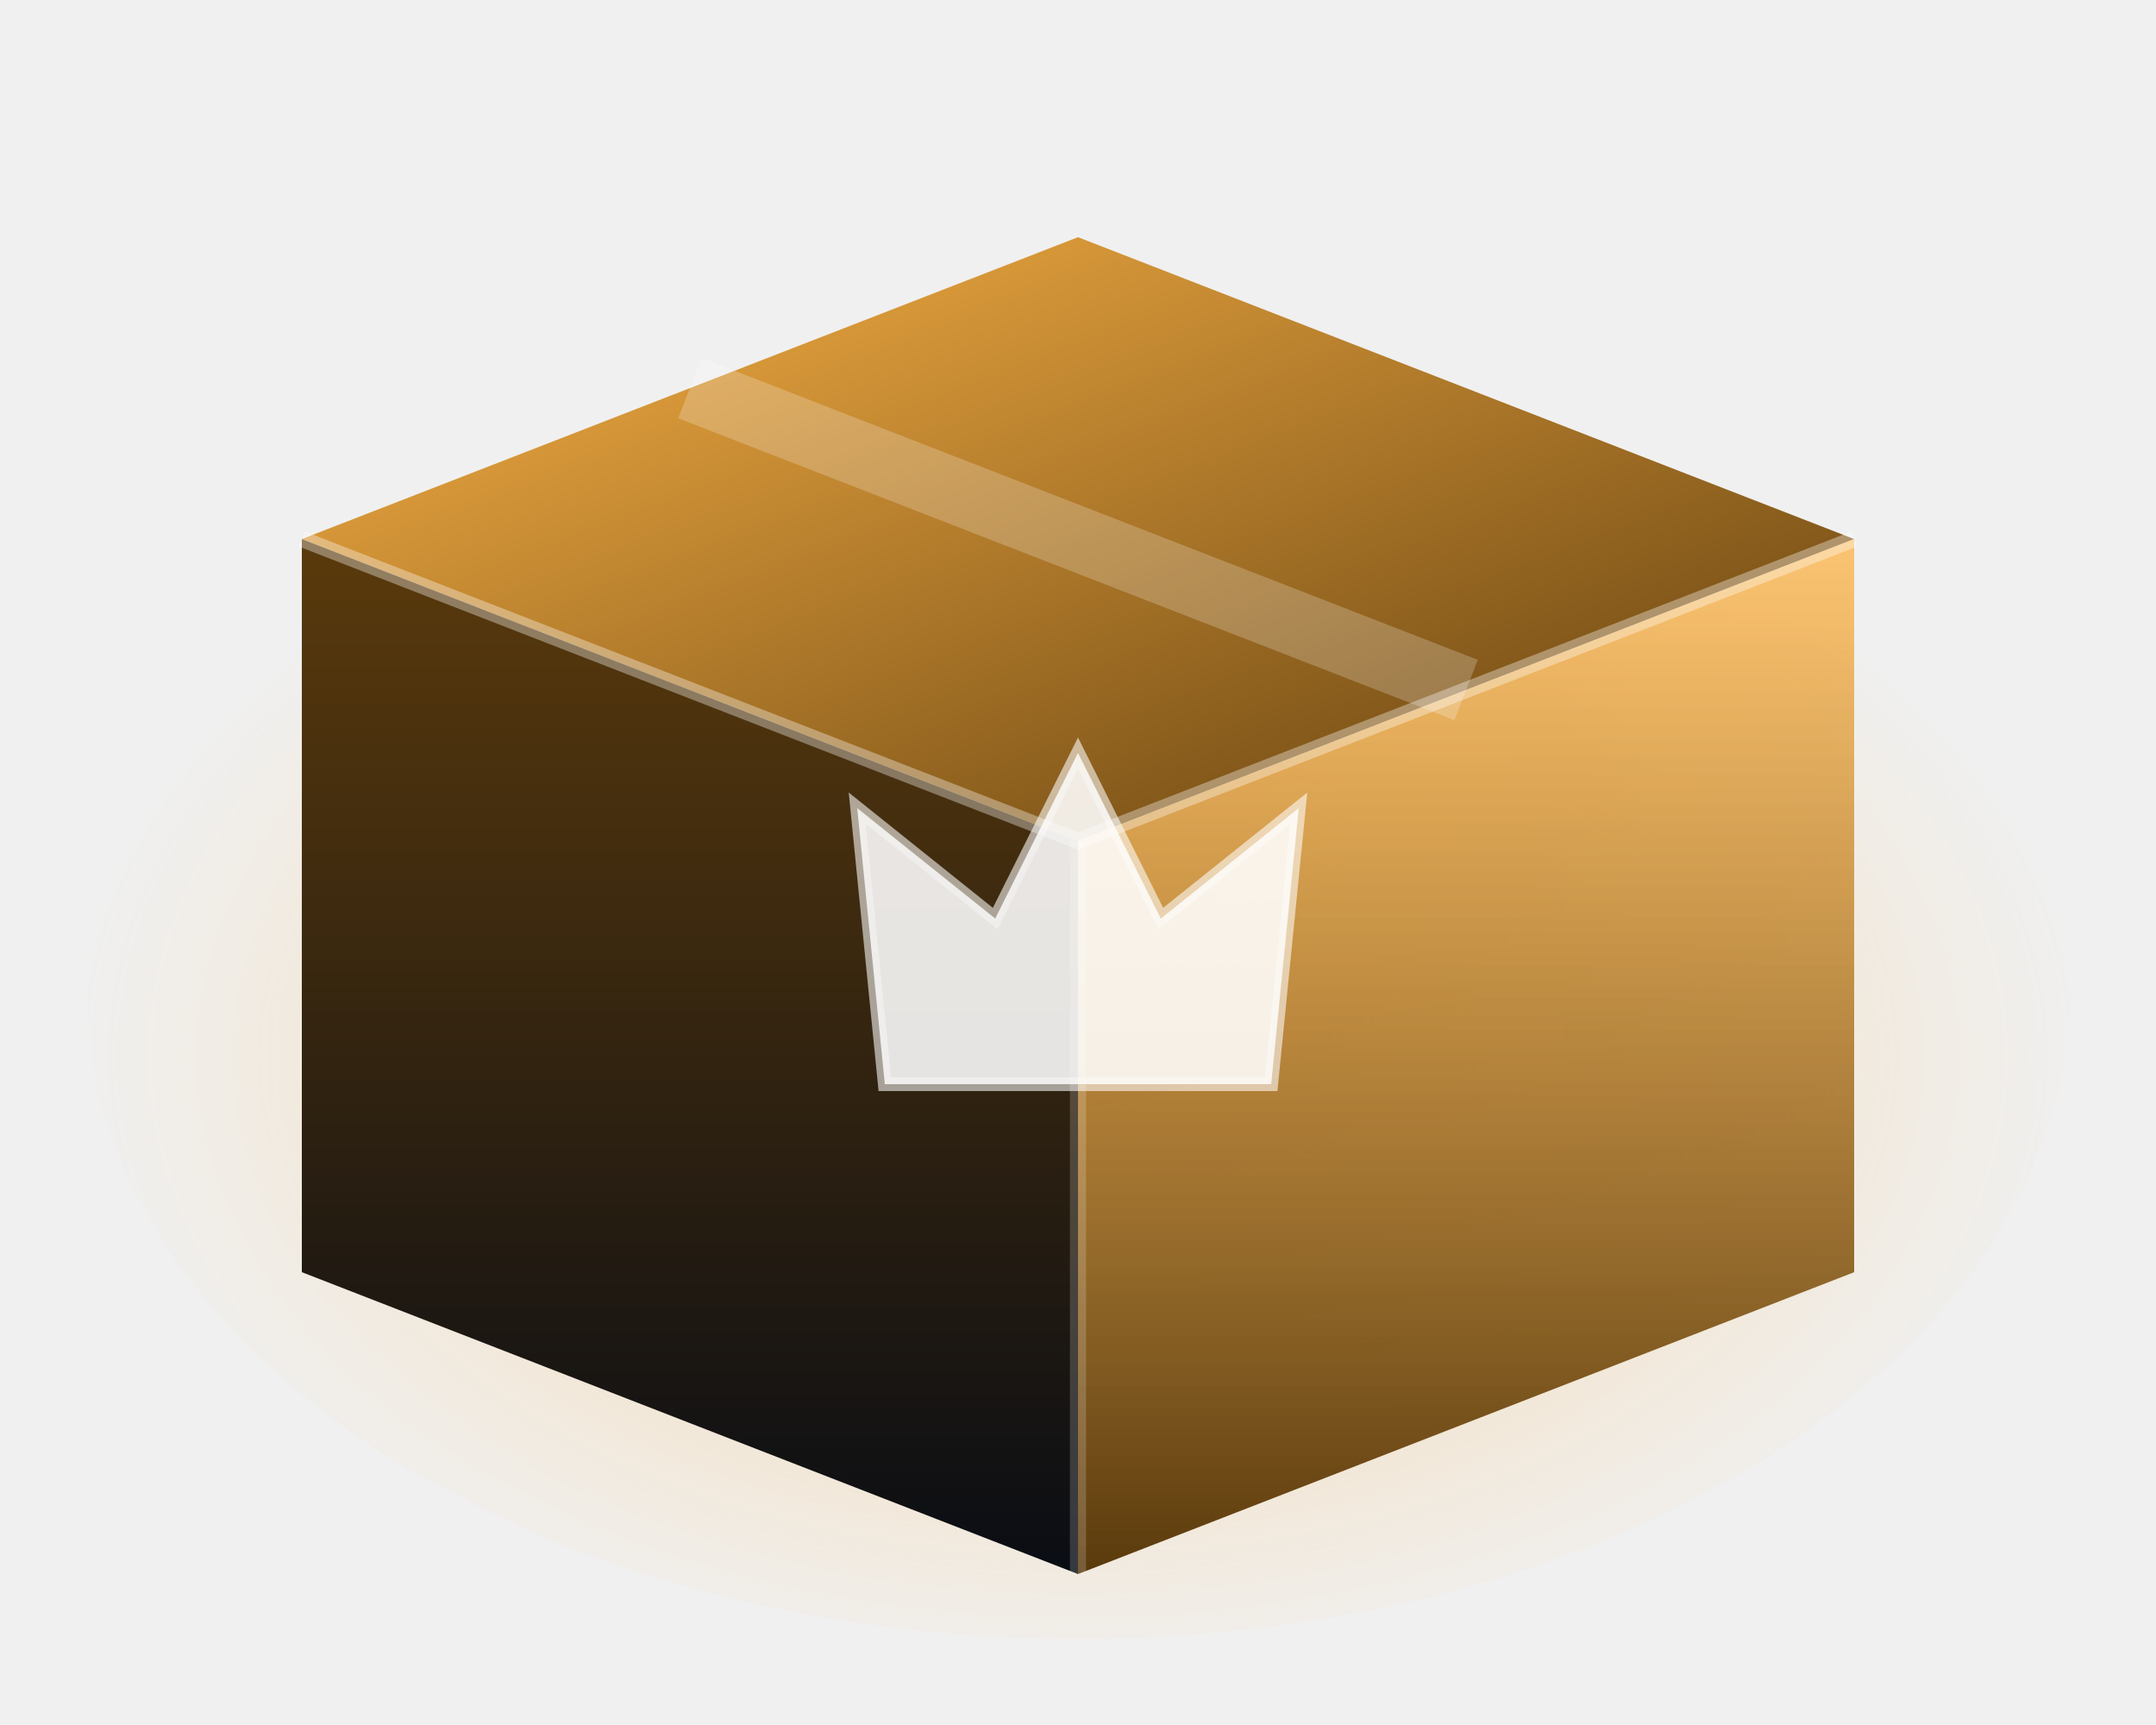
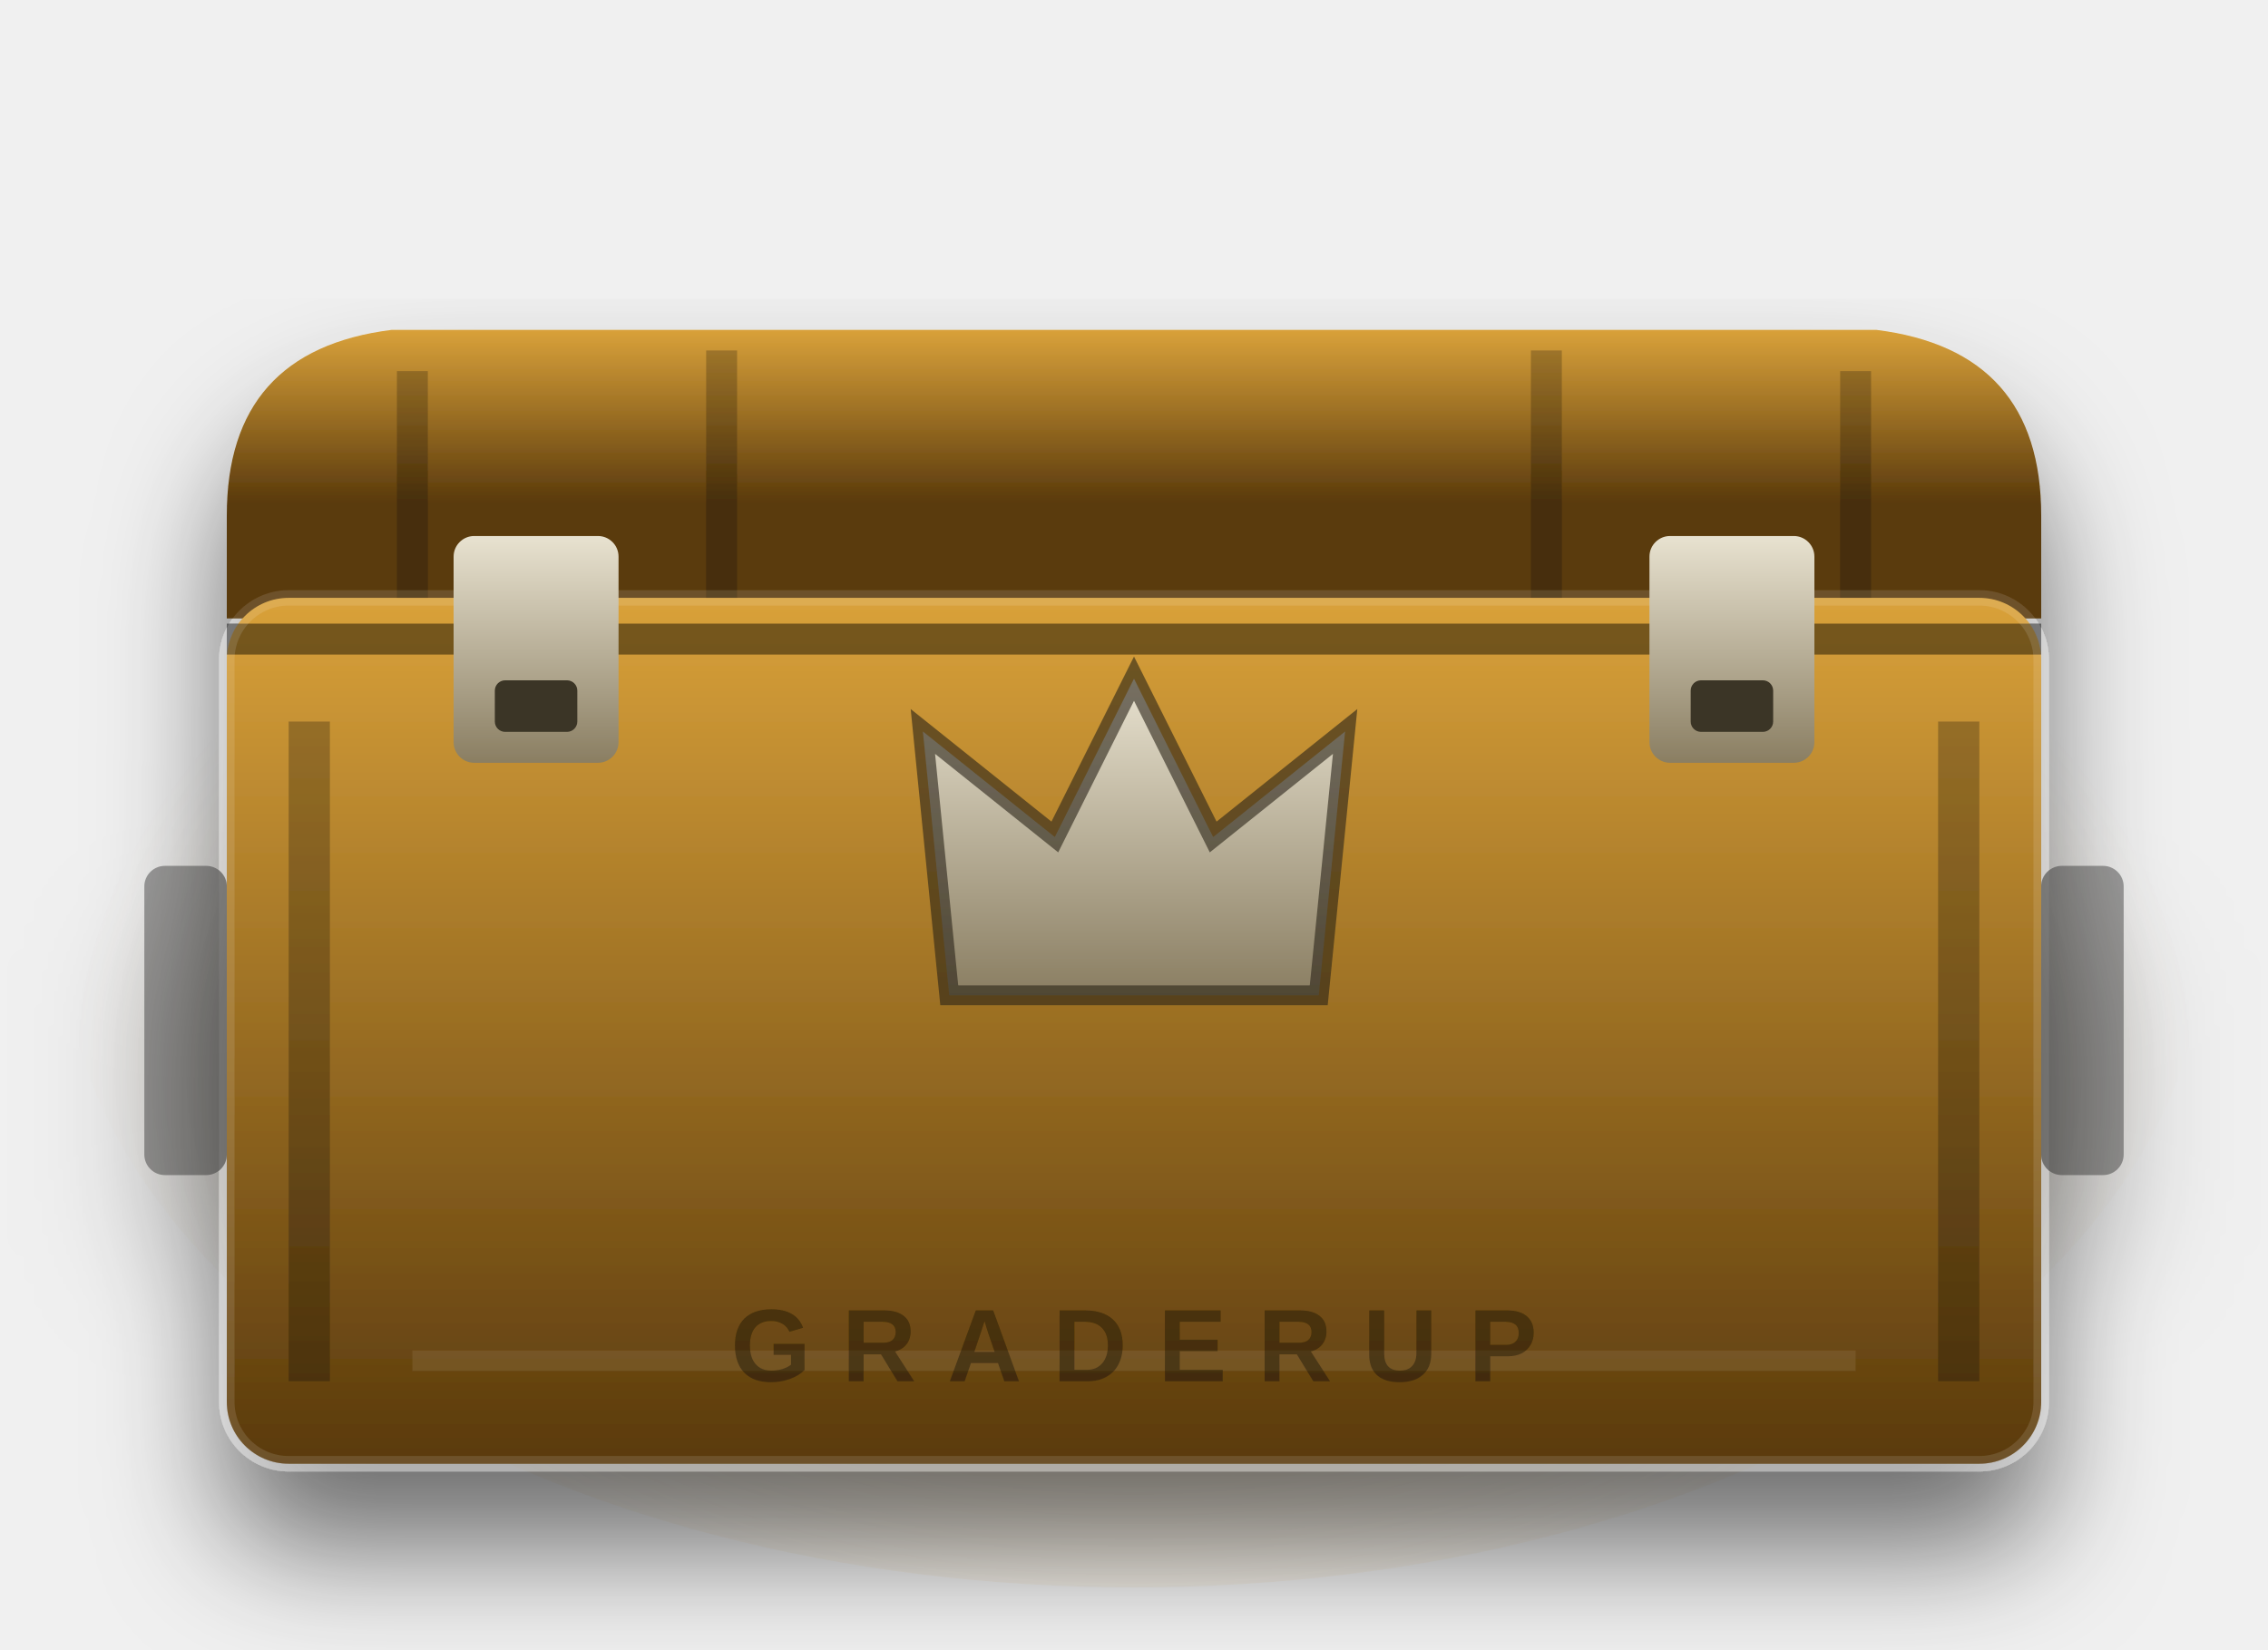
- <svg xmlns="http://www.w3.org/2000/svg" viewBox="0 0 200 160" fill="none">
+ <svg xmlns="http://www.w3.org/2000/svg" viewBox="0 0 220 160" fill="none">
  <defs>
-     <linearGradient id="royalt" x1="0" y1="0" x2="1" y2="1">
-       <stop offset="0" stop-color="#FFB547" />
+     <linearGradient id="royalf" x1="0" y1="0" x2="0" y2="1">
+       <stop offset="0" stop-color="#D9A13A" />
      <stop offset="1" stop-color="#5A3A0C" />
    </linearGradient>
    <linearGradient id="royall" x1="0" y1="0" x2="0" y2="1">
-       <stop offset="0" stop-color="#5A3A0C" />
-       <stop offset="1" stop-color="#0A0D14" />
+       <stop offset="0" stop-color="#D9A13A" />
+       <stop offset=".6" stop-color="#5A3A0C" />
    </linearGradient>
-     <linearGradient id="royalr" x1="0" y1="0" x2="0" y2="1">
-       <stop offset="0" stop-color="#FFB547" stop-opacity=".75" />
-       <stop offset="1" stop-color="#5A3A0C" />
+     <linearGradient id="royalm" x1="0" y1="0" x2="0" y2="1">
+       <stop offset="0" stop-color="#E8E2D0" />
+       <stop offset="1" stop-color="#8A7E62" />
    </linearGradient>
-     <radialGradient id="royalg" cx=".5" cy=".55" r=".5">
-       <stop offset="0" stop-color="#FFB547" stop-opacity=".45" />
-       <stop offset="1" stop-color="#FFB547" stop-opacity="0" />
+     <radialGradient id="royalg" cx=".5" cy=".6" r=".5">
+       <stop offset="0" stop-color="#D9A13A" stop-opacity=".35" />
+       <stop offset="1" stop-color="#D9A13A" stop-opacity="0" />
    </radialGradient>
+     <filter id="royals" x="-10%" y="-10%" width="120%" height="140%">
+       <feDropShadow dx="0" dy="8" stdDeviation="6" flood-color="#000" flood-opacity=".55" />
+     </filter>
  </defs>
-   <ellipse cx="100" cy="92" rx="92" ry="60" fill="url(#royalg)" />
-   <path d="M100 22 L172 50 L100 78 L28 50 Z" fill="url(#royalt)" />
-   <path d="M28 50 L100 78 V146 L28 118 Z" fill="url(#royall)" />
-   <path d="M172 50 L100 78 V146 L172 118 Z" fill="url(#royalr)" />
-   <path d="M28 50 L100 78 L172 50" stroke="#fff" stroke-opacity=".35" stroke-width="1.5" />
-   <path d="M100 78 V146" stroke="#fff" stroke-opacity=".18" stroke-width="1.5" />
-   <path d="M64 36 L136 64" stroke="#fff" stroke-opacity=".22" stroke-width="6" />
-   <g transform="translate(36 34) scale(.64)" opacity=".95">
-     <path d="M72 104 L68 64 L88 80 L100 56 L112 80 L132 64 L128 104 Z" fill="#fff" fill-opacity=".92" fill-rule="evenodd" stroke="#fff" stroke-opacity=".6" stroke-width="2" />
+   <ellipse cx="110" cy="90" rx="104" ry="64" fill="url(#royalg)" />
+   <g filter="url(#royals)">
+     <path d="M22 50 Q22 34 38 32 H182 Q198 34 198 50 V60 H22 Z" fill="url(#royall)" />
+     <rect x="22" y="58" width="176" height="84" rx="6" fill="url(#royalf)" />
+     <path d="M22 62 H198" stroke="#000" stroke-opacity=".45" stroke-width="3" />
+     <path d="M40 36 V58 M70 34 V58 M150 34 V58 M180 36 V58" stroke="#000" stroke-opacity=".22" stroke-width="3" />
+     <path d="M30 70 V134 M190 70 V134" stroke="#000" stroke-opacity=".25" stroke-width="4" />
+     <rect x="22" y="58" width="176" height="84" rx="6" stroke="#fff" stroke-opacity=".12" stroke-width="1.5" />
+     <rect x="44" y="52" width="16" height="22" rx="2" fill="url(#royalm)" />
+     <rect x="160" y="52" width="16" height="22" rx="2" fill="url(#royalm)" />
+     <rect x="48" y="66" width="8" height="5" rx="1" fill="#3b3426" />
+     <rect x="164" y="66" width="8" height="5" rx="1" fill="#3b3426" />
+     <rect x="198" y="84" width="8" height="30" rx="2" fill="#000" fill-opacity=".35" />
+     <rect x="14" y="84" width="8" height="30" rx="2" fill="#000" fill-opacity=".35" />
+     <path d="M40 132 H180" stroke="#fff" stroke-opacity=".08" stroke-width="2" />
+     <g transform="translate(46 30) scale(.64)">
+       <path d="M72 104 L68 64 L88 80 L100 56 L112 80 L132 64 L128 104 Z" fill="url(#royalm)" fill-rule="evenodd" stroke="#2b2418" stroke-opacity=".6" stroke-width="3" />
+     </g>
+     <text x="110" y="134" text-anchor="middle" font-family="Arial Black, Arial, sans-serif" font-weight="900" font-size="10" letter-spacing="3" fill="#000" fill-opacity=".35">GRADERUP</text>
  </g>
</svg>
